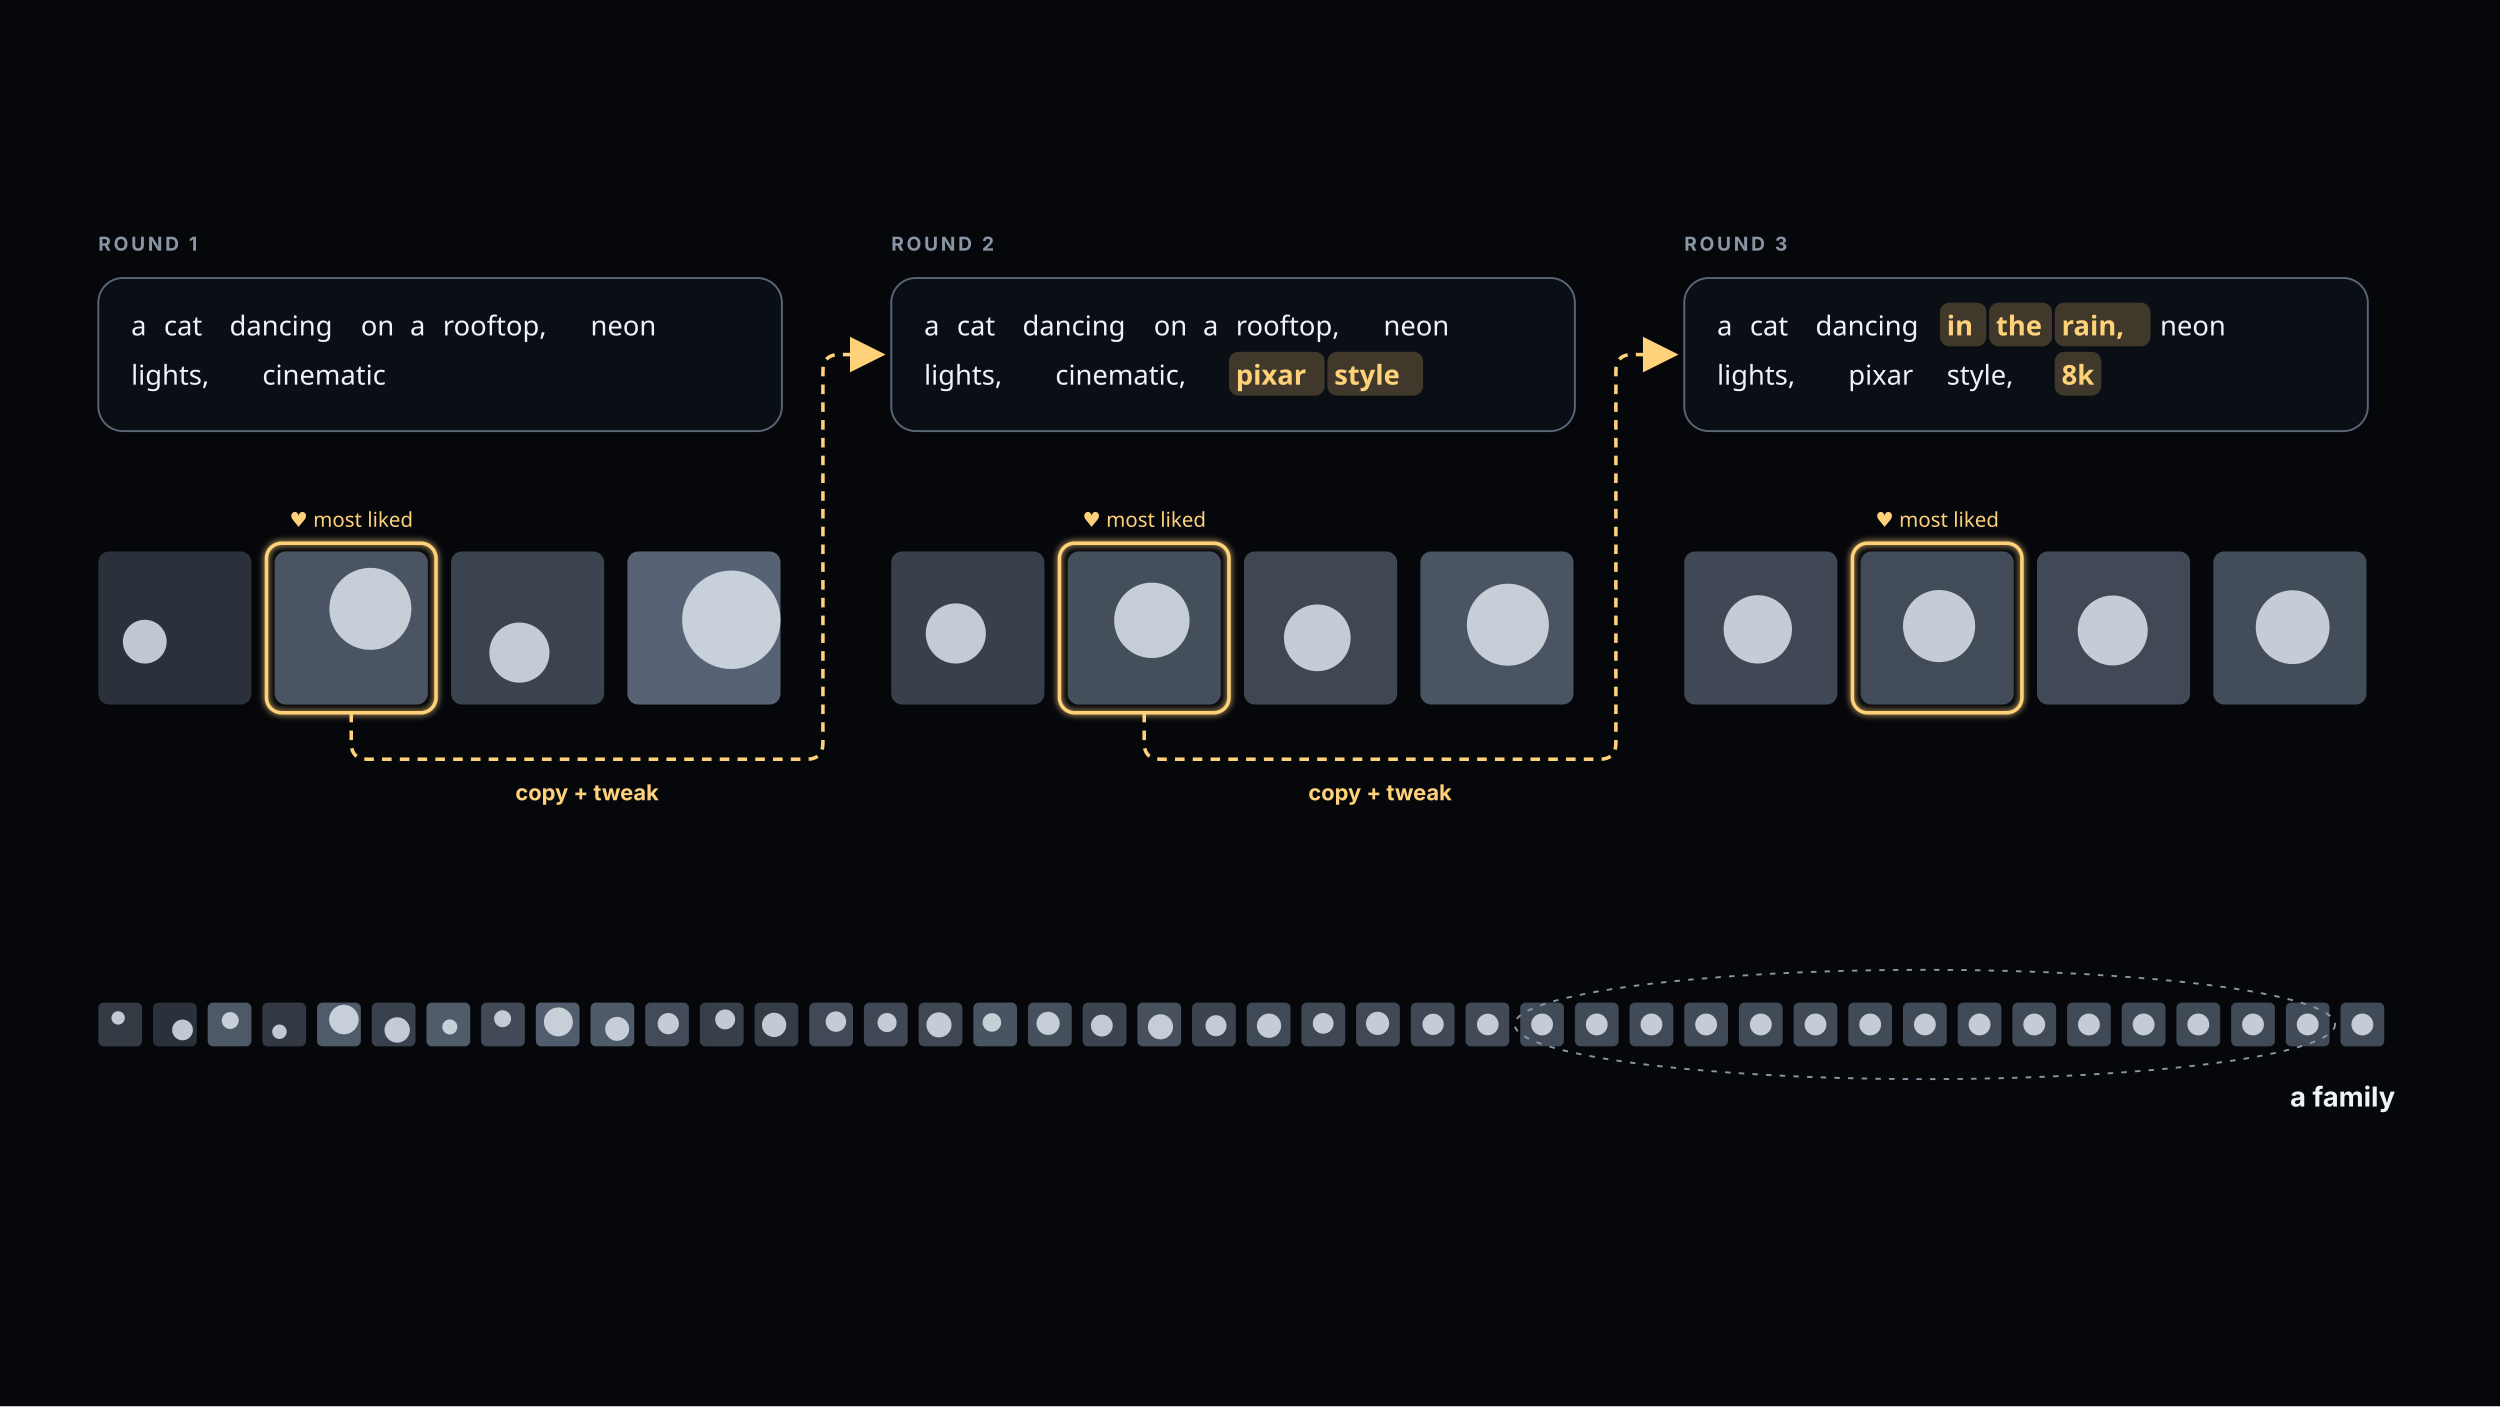
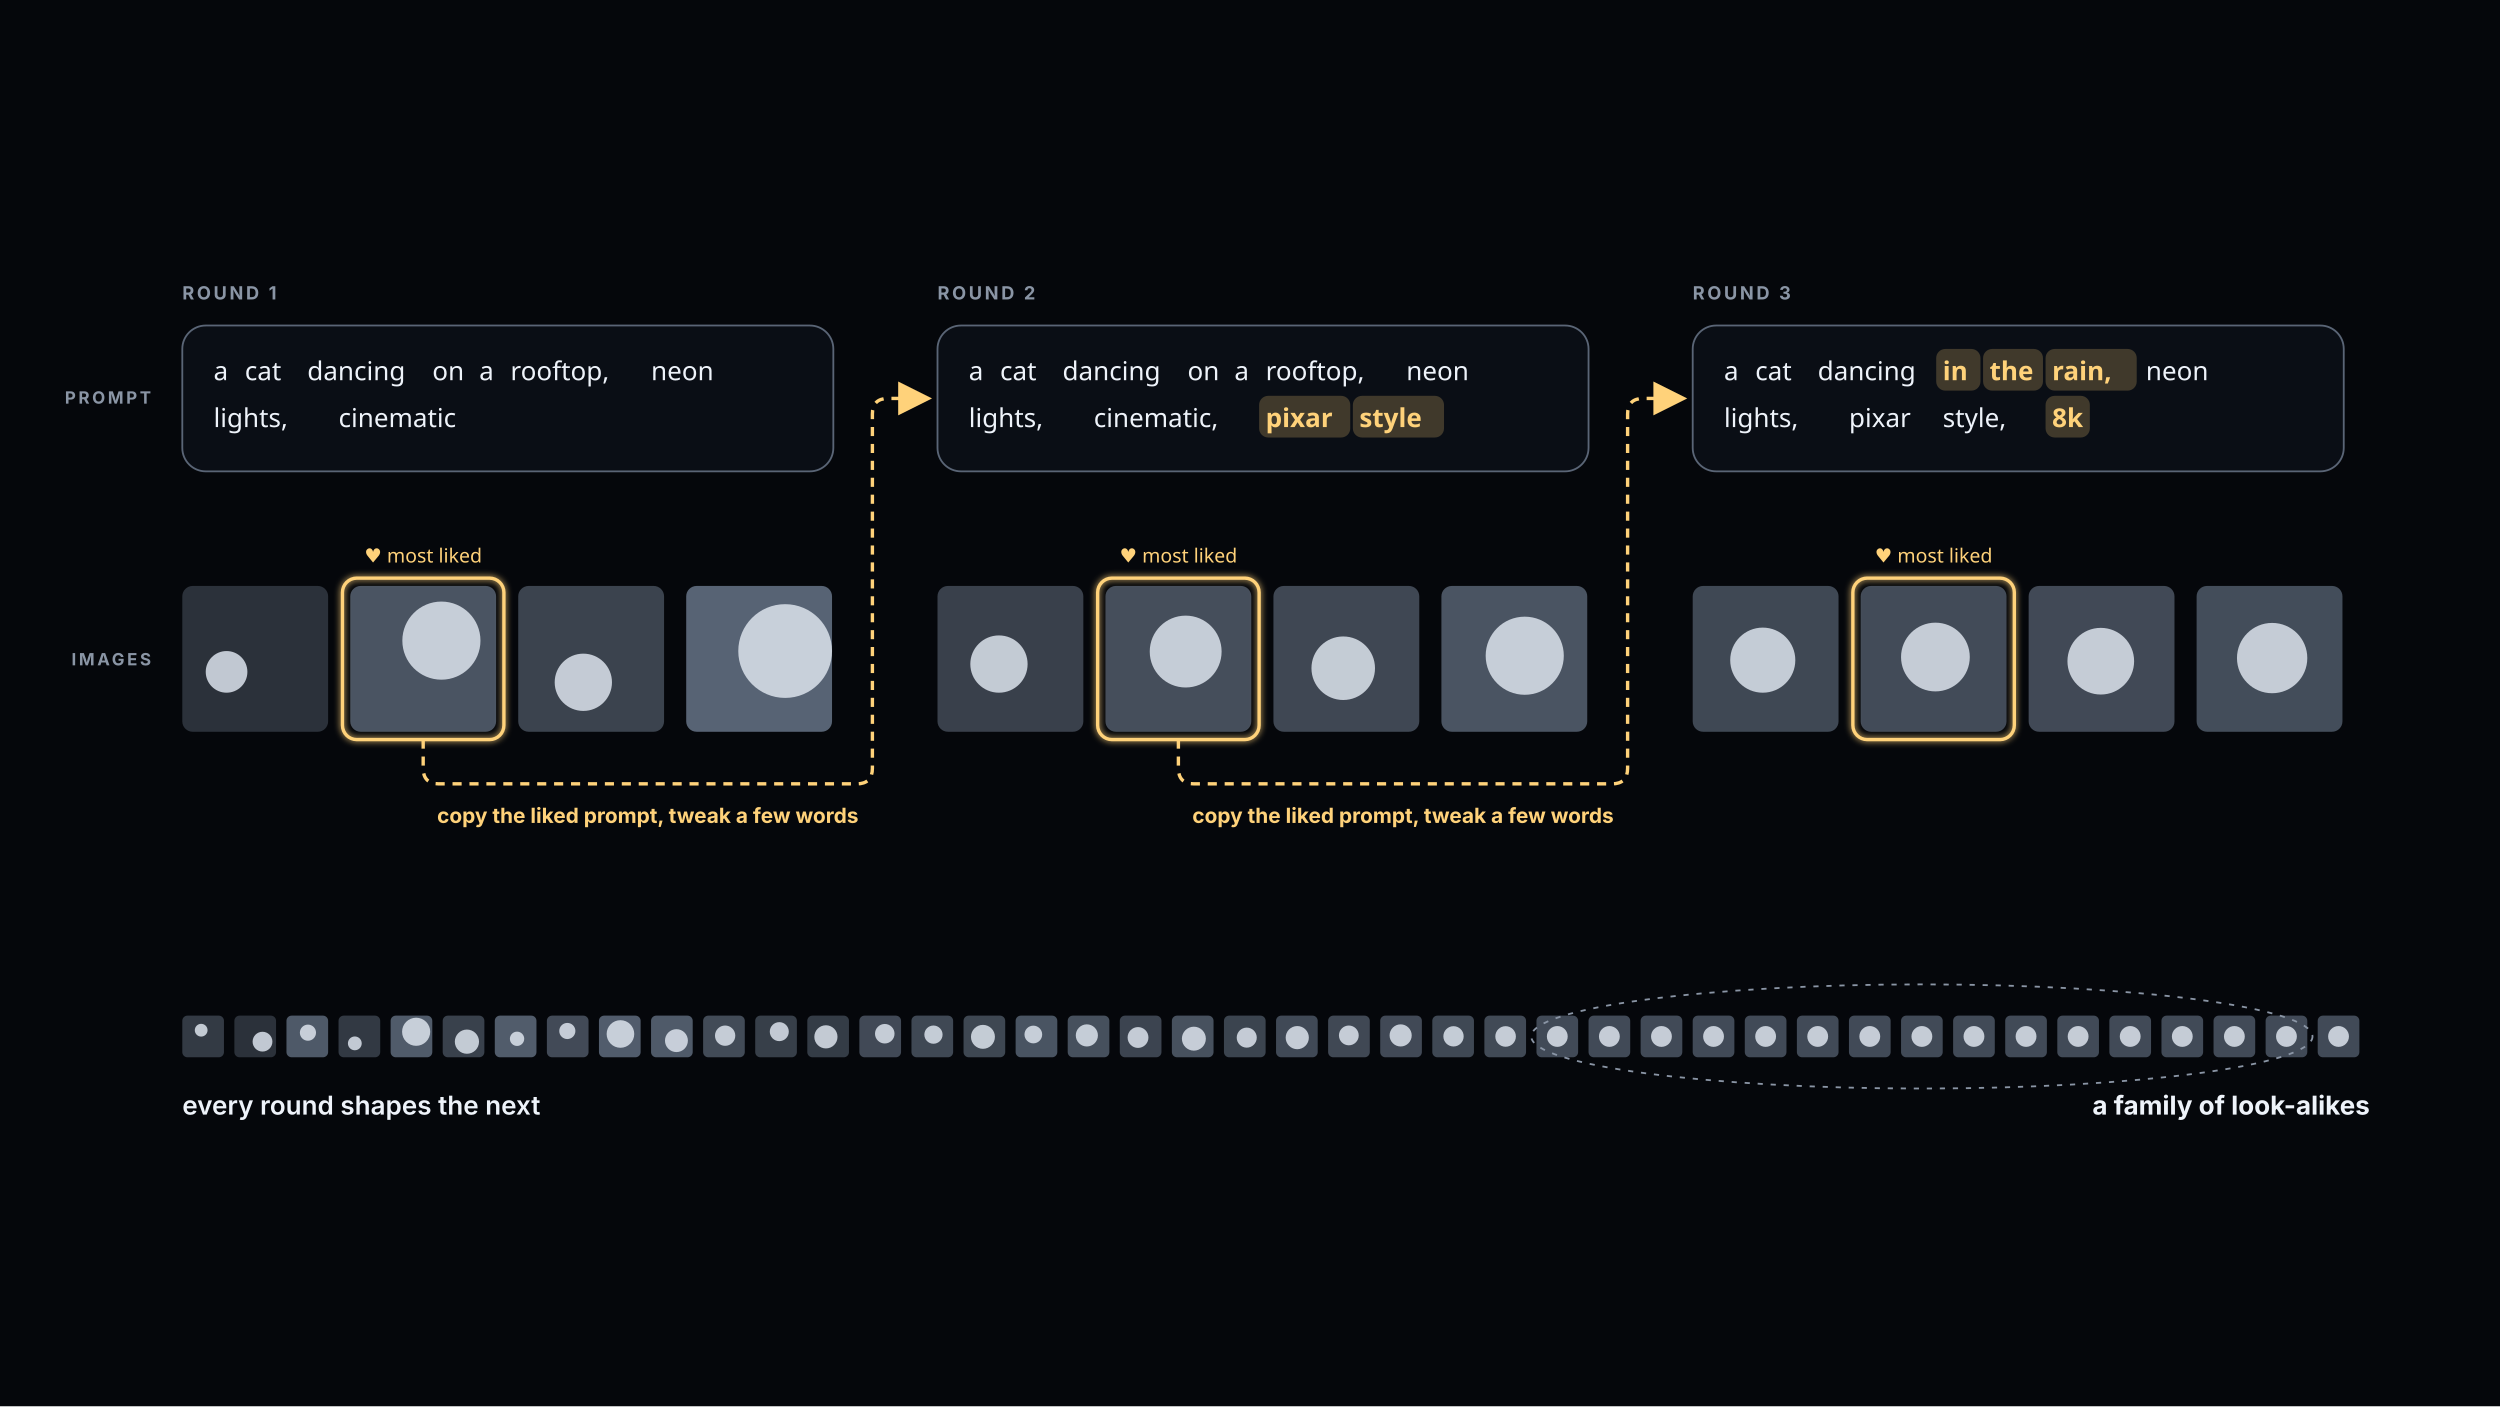
<svg xmlns="http://www.w3.org/2000/svg" width="1920" height="1080" viewBox="0 0 1920 1080">
  <rect width="1920" height="1080" fill="#05070B" />
  <defs>
    <filter id="gl" x="-50%" y="-50%" width="200%" height="200%">
      <feGaussianBlur stdDeviation="2.4" result="b" />
      <feMerge>
        <feMergeNode in="b" />
        <feMergeNode in="SourceGraphic" />
      </feMerge>
    </filter>
    <filter id="gl2" x="-50%" y="-50%" width="200%" height="200%">
      <feGaussianBlur stdDeviation="10" />
    </filter>
  </defs>
  <defs>
    <marker id="mg" markerWidth="10" markerHeight="10" refX="7" refY="5" orient="auto">
      <path d="M0,0 L10,5 L0,10 Z" fill="#FFD27A" />
    </marker>
  </defs>
-   <g transform="translate(-40,-70) scale(1.05)">
+   <g transform="translate(30,-20) scale(1.0)">
    <text x="110.0" y="250.0" font-family="Inter" font-size="14" fill="#8A95A5" text-anchor="start" font-weight="700" letter-spacing="2" opacity="1">ROUND 1</text>
    <rect x="110.0" y="270.0" width="500.0" height="112.0" rx="18" stroke="#5A6576" stroke-width="1.4" fill="#0A0E15" opacity="1" />
    <text x="134.0" y="312.0" font-family="JetBrains Mono" font-size="20" fill="#EEF3FA" text-anchor="start" font-weight="400" letter-spacing="0" opacity="1">a</text>
    <text x="158.0" y="312.0" font-family="JetBrains Mono" font-size="20" fill="#EEF3FA" text-anchor="start" font-weight="400" letter-spacing="0" opacity="1">cat</text>
    <text x="206.0" y="312.0" font-family="JetBrains Mono" font-size="20" fill="#EEF3FA" text-anchor="start" font-weight="400" letter-spacing="0" opacity="1">dancing</text>
    <text x="302.0" y="312.0" font-family="JetBrains Mono" font-size="20" fill="#EEF3FA" text-anchor="start" font-weight="400" letter-spacing="0" opacity="1">on</text>
    <text x="338.0" y="312.0" font-family="JetBrains Mono" font-size="20" fill="#EEF3FA" text-anchor="start" font-weight="400" letter-spacing="0" opacity="1">a</text>
    <text x="362.0" y="312.0" font-family="JetBrains Mono" font-size="20" fill="#EEF3FA" text-anchor="start" font-weight="400" letter-spacing="0" opacity="1">rooftop,</text>
    <text x="470.0" y="312.0" font-family="JetBrains Mono" font-size="20" fill="#EEF3FA" text-anchor="start" font-weight="400" letter-spacing="0" opacity="1">neon</text>
    <text x="134.0" y="348.0" font-family="JetBrains Mono" font-size="20" fill="#EEF3FA" text-anchor="start" font-weight="400" letter-spacing="0" opacity="1">lights,</text>
    <text x="230.0" y="348.0" font-family="JetBrains Mono" font-size="20" fill="#EEF3FA" text-anchor="start" font-weight="400" letter-spacing="0" opacity="1">cinematic</text>
    <rect x="110.0" y="470.0" width="112.0" height="112.0" rx="8" stroke="none" stroke-width="1" fill="#2b313a" opacity="1" />
    <circle cx="144.0" cy="536.0" r="16.0" stroke="none" stroke-width="0" fill="#DCE3EC" opacity="0.85" />
    <rect x="239.0" y="470.0" width="112.0" height="112.0" rx="8" stroke="none" stroke-width="1" fill="#4a5462" opacity="1" />
    <circle cx="309.0" cy="512.0" r="30.0" stroke="none" stroke-width="0" fill="#DCE3EC" opacity="0.85" />
    <rect x="233" y="464" width="124" height="124" rx="11" fill="none" stroke="#FFD27A" stroke-width="2.6" filter="url(#gl)" />
    <rect x="368.0" y="470.0" width="112.0" height="112.0" rx="8" stroke="none" stroke-width="1" fill="#3b434e" opacity="1" />
    <circle cx="418.0" cy="544.0" r="22.0" stroke="none" stroke-width="0" fill="#DCE3EC" opacity="0.85" />
    <rect x="497.0" y="470.0" width="112.0" height="112.0" rx="8" stroke="none" stroke-width="1" fill="#576374" opacity="1" />
    <circle cx="573.0" cy="520.0" r="36.0" stroke="none" stroke-width="0" fill="#DCE3EC" opacity="0.85" />
    <text x="295.0" y="452.0" font-family="JetBrains Mono" font-size="15" fill="#FFD27A" text-anchor="middle" font-weight="400" letter-spacing="0" opacity="1">♥ most liked</text>
    <path d="M295.0,588 L295.0,610 Q295.0,622 307.0,622 L628,622 Q640,622 640,610 L640,338 Q640,326 652,326 L678,326" fill="none" stroke="#FFD27A" stroke-width="2.6" stroke-dasharray="7 6" marker-end="url(#mg)" />
-     <text x="467.5" y="652.0" font-family="Inter" font-size="16" fill="#FFD27A" text-anchor="middle" font-weight="700" letter-spacing="0" opacity="1">copy + tweak</text>
+     <text x="467.5" y="652.0" font-family="Inter" font-size="16" fill="#FFD27A" text-anchor="middle" font-weight="700" letter-spacing="0" opacity="1">copy the liked prompt, tweak a few words</text>
    <text x="690.0" y="250.0" font-family="Inter" font-size="14" fill="#8A95A5" text-anchor="start" font-weight="700" letter-spacing="2" opacity="1">ROUND 2</text>
    <rect x="690.0" y="270.0" width="500.0" height="112.0" rx="18" stroke="#5A6576" stroke-width="1.4" fill="#0A0E15" opacity="1" />
    <text x="714.0" y="312.0" font-family="JetBrains Mono" font-size="20" fill="#EEF3FA" text-anchor="start" font-weight="400" letter-spacing="0" opacity="1">a</text>
    <text x="738.0" y="312.0" font-family="JetBrains Mono" font-size="20" fill="#EEF3FA" text-anchor="start" font-weight="400" letter-spacing="0" opacity="1">cat</text>
    <text x="786.0" y="312.0" font-family="JetBrains Mono" font-size="20" fill="#EEF3FA" text-anchor="start" font-weight="400" letter-spacing="0" opacity="1">dancing</text>
    <text x="882.0" y="312.0" font-family="JetBrains Mono" font-size="20" fill="#EEF3FA" text-anchor="start" font-weight="400" letter-spacing="0" opacity="1">on</text>
    <text x="918.0" y="312.0" font-family="JetBrains Mono" font-size="20" fill="#EEF3FA" text-anchor="start" font-weight="400" letter-spacing="0" opacity="1">a</text>
    <text x="942.0" y="312.0" font-family="JetBrains Mono" font-size="20" fill="#EEF3FA" text-anchor="start" font-weight="400" letter-spacing="0" opacity="1">rooftop,</text>
    <text x="1050.0" y="312.0" font-family="JetBrains Mono" font-size="20" fill="#EEF3FA" text-anchor="start" font-weight="400" letter-spacing="0" opacity="1">neon</text>
    <text x="714.0" y="348.0" font-family="JetBrains Mono" font-size="20" fill="#EEF3FA" text-anchor="start" font-weight="400" letter-spacing="0" opacity="1">lights,</text>
    <text x="810.0" y="348.0" font-family="JetBrains Mono" font-size="20" fill="#EEF3FA" text-anchor="start" font-weight="400" letter-spacing="0" opacity="1">cinematic,</text>
    <rect x="937.0" y="324" width="70.0" height="32" rx="7" fill="#FFD27A" opacity=".22" />
    <text x="942.0" y="348.0" font-family="JetBrains Mono" font-size="20" fill="#FFD27A" text-anchor="start" font-weight="600" letter-spacing="0" opacity="1">pixar</text>
    <rect x="1009.0" y="324" width="70.0" height="32" rx="7" fill="#FFD27A" opacity=".22" />
    <text x="1014.0" y="348.0" font-family="JetBrains Mono" font-size="20" fill="#FFD27A" text-anchor="start" font-weight="600" letter-spacing="0" opacity="1">style</text>
    <rect x="690.0" y="470.0" width="112.0" height="112.0" rx="8" stroke="none" stroke-width="1" fill="#39404b" opacity="1" />
    <circle cx="737.2" cy="530.0" r="22.0" stroke="none" stroke-width="0" fill="#DCE3EC" opacity="0.85" />
    <rect x="819.0" y="470.0" width="112.0" height="112.0" rx="8" stroke="none" stroke-width="1" fill="#454e5b" opacity="1" />
    <circle cx="880.6" cy="520.4" r="27.6" stroke="none" stroke-width="0" fill="#DCE3EC" opacity="0.85" />
    <rect x="813" y="464" width="124" height="124" rx="11" fill="none" stroke="#FFD27A" stroke-width="2.6" filter="url(#gl)" />
    <rect x="948.0" y="470.0" width="112.0" height="112.0" rx="8" stroke="none" stroke-width="1" fill="#3f4753" opacity="1" />
    <circle cx="1001.6" cy="533.2" r="24.4" stroke="none" stroke-width="0" fill="#DCE3EC" opacity="0.85" />
    <rect x="1077.0" y="470.0" width="112.0" height="112.0" rx="8" stroke="none" stroke-width="1" fill="#4a5462" opacity="1" />
    <circle cx="1141.0" cy="523.6" r="30.0" stroke="none" stroke-width="0" fill="#DCE3EC" opacity="0.85" />
    <text x="875.0" y="452.0" font-family="JetBrains Mono" font-size="15" fill="#FFD27A" text-anchor="middle" font-weight="400" letter-spacing="0" opacity="1">♥ most liked</text>
    <path d="M875.0,588 L875.0,610 Q875.0,622 887.0,622 L1208,622 Q1220,622 1220,610 L1220,338 Q1220,326 1232,326 L1258,326" fill="none" stroke="#FFD27A" stroke-width="2.6" stroke-dasharray="7 6" marker-end="url(#mg)" />
-     <text x="1047.5" y="652.0" font-family="Inter" font-size="16" fill="#FFD27A" text-anchor="middle" font-weight="700" letter-spacing="0" opacity="1">copy + tweak</text>
+     <text x="1047.5" y="652.0" font-family="Inter" font-size="16" fill="#FFD27A" text-anchor="middle" font-weight="700" letter-spacing="0" opacity="1">copy the liked prompt, tweak a few words</text>
    <text x="1270.0" y="250.0" font-family="Inter" font-size="14" fill="#8A95A5" text-anchor="start" font-weight="700" letter-spacing="2" opacity="1">ROUND 3</text>
    <rect x="1270.0" y="270.0" width="500.0" height="112.0" rx="18" stroke="#5A6576" stroke-width="1.4" fill="#0A0E15" opacity="1" />
    <text x="1294.0" y="312.0" font-family="JetBrains Mono" font-size="20" fill="#EEF3FA" text-anchor="start" font-weight="400" letter-spacing="0" opacity="1">a</text>
    <text x="1318.0" y="312.0" font-family="JetBrains Mono" font-size="20" fill="#EEF3FA" text-anchor="start" font-weight="400" letter-spacing="0" opacity="1">cat</text>
    <text x="1366.0" y="312.0" font-family="JetBrains Mono" font-size="20" fill="#EEF3FA" text-anchor="start" font-weight="400" letter-spacing="0" opacity="1">dancing</text>
    <rect x="1457.0" y="288" width="34.0" height="32" rx="7" fill="#FFD27A" opacity=".22" />
    <text x="1462.0" y="312.0" font-family="JetBrains Mono" font-size="20" fill="#FFD27A" text-anchor="start" font-weight="600" letter-spacing="0" opacity="1">in</text>
    <rect x="1493.0" y="288" width="46.0" height="32" rx="7" fill="#FFD27A" opacity=".22" />
    <text x="1498.0" y="312.0" font-family="JetBrains Mono" font-size="20" fill="#FFD27A" text-anchor="start" font-weight="600" letter-spacing="0" opacity="1">the</text>
    <rect x="1541.0" y="288" width="70.0" height="32" rx="7" fill="#FFD27A" opacity=".22" />
    <text x="1546.0" y="312.0" font-family="JetBrains Mono" font-size="20" fill="#FFD27A" text-anchor="start" font-weight="600" letter-spacing="0" opacity="1">rain,</text>
    <text x="1618.0" y="312.0" font-family="JetBrains Mono" font-size="20" fill="#EEF3FA" text-anchor="start" font-weight="400" letter-spacing="0" opacity="1">neon</text>
    <text x="1294.0" y="348.0" font-family="JetBrains Mono" font-size="20" fill="#EEF3FA" text-anchor="start" font-weight="400" letter-spacing="0" opacity="1">lights,</text>
    <text x="1390.0" y="348.0" font-family="JetBrains Mono" font-size="20" fill="#EEF3FA" text-anchor="start" font-weight="400" letter-spacing="0" opacity="1">pixar</text>
    <text x="1462.0" y="348.0" font-family="JetBrains Mono" font-size="20" fill="#EEF3FA" text-anchor="start" font-weight="400" letter-spacing="0" opacity="1">style,</text>
    <rect x="1541.0" y="324" width="34.0" height="32" rx="7" fill="#FFD27A" opacity=".22" />
    <text x="1546.0" y="348.0" font-family="JetBrains Mono" font-size="20" fill="#FFD27A" text-anchor="start" font-weight="600" letter-spacing="0" opacity="1">8k</text>
    <rect x="1270.0" y="470.0" width="112.0" height="112.0" rx="8" stroke="none" stroke-width="1" fill="#3f4854" opacity="1" />
    <circle cx="1323.8" cy="527.0" r="25.0" stroke="none" stroke-width="0" fill="#DCE3EC" opacity="0.85" />
    <rect x="1399.0" y="470.0" width="112.0" height="112.0" rx="8" stroke="none" stroke-width="1" fill="#424b58" opacity="1" />
    <circle cx="1456.4" cy="524.6" r="26.4" stroke="none" stroke-width="0" fill="#DCE3EC" opacity="0.85" />
    <rect x="1393" y="464" width="124" height="124" rx="11" fill="none" stroke="#FFD27A" stroke-width="2.6" filter="url(#gl)" />
    <rect x="1528.0" y="470.0" width="112.0" height="112.0" rx="8" stroke="none" stroke-width="1" fill="#414956" opacity="1" />
    <circle cx="1583.4" cy="527.8" r="25.6" stroke="none" stroke-width="0" fill="#DCE3EC" opacity="0.85" />
    <rect x="1657.0" y="470.0" width="112.0" height="112.0" rx="8" stroke="none" stroke-width="1" fill="#434d5a" opacity="1" />
    <circle cx="1715.0" cy="525.4" r="27.0" stroke="none" stroke-width="0" fill="#DCE3EC" opacity="0.85" />
    <text x="1455.0" y="452.0" font-family="JetBrains Mono" font-size="15" fill="#FFD27A" text-anchor="middle" font-weight="400" letter-spacing="0" opacity="1">♥ most liked</text>
+     <text x="86.0" y="330.0" font-family="Inter" font-size="13" fill="#8A95A5" text-anchor="end" font-weight="700" letter-spacing="2" opacity="1">PROMPT</text>
+     <text x="86.0" y="531.0" font-family="Inter" font-size="13" fill="#8A95A5" text-anchor="end" font-weight="700" letter-spacing="2" opacity="1">IMAGES</text>
    <rect x="110.0" y="800.0" width="32.0" height="32.0" rx="4" stroke="none" stroke-width="1" fill="#333a44" opacity="1" />
    <circle cx="124.5" cy="811.2" r="4.9" stroke="none" stroke-width="0" fill="#DCE3EC" opacity="0.85" />
    <rect x="150.0" y="800.0" width="32.0" height="32.0" rx="4" stroke="none" stroke-width="1" fill="#2b313a" opacity="1" />
    <circle cx="171.6" cy="820.0" r="7.6" stroke="none" stroke-width="0" fill="#DCE3EC" opacity="0.85" />
    <rect x="190.0" y="800.0" width="32.0" height="32.0" rx="4" stroke="none" stroke-width="1" fill="#4e5968" opacity="1" />
    <circle cx="206.5" cy="813.1" r="6.2" stroke="none" stroke-width="0" fill="#DCE3EC" opacity="0.85" />
    <rect x="230.0" y="800.0" width="32.0" height="32.0" rx="4" stroke="none" stroke-width="1" fill="#323943" opacity="1" />
    <circle cx="242.5" cy="821.3" r="5.3" stroke="none" stroke-width="0" fill="#DCE3EC" opacity="0.85" />
    <rect x="270.0" y="800.0" width="32.0" height="32.0" rx="4" stroke="none" stroke-width="1" fill="#505b6a" opacity="1" />
    <circle cx="289.6" cy="812.4" r="10.8" stroke="none" stroke-width="0" fill="#DCE3EC" opacity="0.85" />
    <rect x="310.0" y="800.0" width="32.0" height="32.0" rx="4" stroke="none" stroke-width="1" fill="#39414c" opacity="1" />
    <circle cx="328.6" cy="820.0" r="9.3" stroke="none" stroke-width="0" fill="#DCE3EC" opacity="0.85" />
    <rect x="350.0" y="800.0" width="32.0" height="32.0" rx="4" stroke="none" stroke-width="1" fill="#515c6b" opacity="1" />
    <circle cx="367.1" cy="817.8" r="5.5" stroke="none" stroke-width="0" fill="#DCE3EC" opacity="0.85" />
    <rect x="390.0" y="800.0" width="32.0" height="32.0" rx="4" stroke="none" stroke-width="1" fill="#424a57" opacity="1" />
    <circle cx="405.7" cy="811.8" r="6.2" stroke="none" stroke-width="0" fill="#DCE3EC" opacity="0.85" />
    <rect x="430.0" y="800.0" width="32.0" height="32.0" rx="4" stroke="none" stroke-width="1" fill="#515c6c" opacity="1" />
    <circle cx="446.5" cy="814.1" r="10.6" stroke="none" stroke-width="0" fill="#DCE3EC" opacity="0.85" />
    <rect x="470.0" y="800.0" width="32.0" height="32.0" rx="4" stroke="none" stroke-width="1" fill="#4f5a69" opacity="1" />
    <circle cx="489.5" cy="819.2" r="8.8" stroke="none" stroke-width="0" fill="#DCE3EC" opacity="0.85" />
    <rect x="510.0" y="800.0" width="32.0" height="32.0" rx="4" stroke="none" stroke-width="1" fill="#424b57" opacity="1" />
    <circle cx="526.9" cy="815.4" r="7.8" stroke="none" stroke-width="0" fill="#DCE3EC" opacity="0.85" />
    <rect x="550.0" y="800.0" width="32.0" height="32.0" rx="4" stroke="none" stroke-width="1" fill="#373f49" opacity="1" />
    <circle cx="568.5" cy="812.3" r="7.3" stroke="none" stroke-width="0" fill="#DCE3EC" opacity="0.85" />
    <rect x="590.0" y="800.0" width="32.0" height="32.0" rx="4" stroke="none" stroke-width="1" fill="#343c46" opacity="1" />
    <circle cx="604.3" cy="816.3" r="8.9" stroke="none" stroke-width="0" fill="#DCE3EC" opacity="0.85" />
    <rect x="630.0" y="800.0" width="32.0" height="32.0" rx="4" stroke="none" stroke-width="1" fill="#414956" opacity="1" />
    <circle cx="649.5" cy="813.9" r="7.5" stroke="none" stroke-width="0" fill="#DCE3EC" opacity="0.85" />
    <rect x="670.0" y="800.0" width="32.0" height="32.0" rx="4" stroke="none" stroke-width="1" fill="#3f4854" opacity="1" />
    <circle cx="686.9" cy="814.6" r="7.0" stroke="none" stroke-width="0" fill="#DCE3EC" opacity="0.85" />
    <rect x="710.0" y="800.0" width="32.0" height="32.0" rx="4" stroke="none" stroke-width="1" fill="#3e4752" opacity="1" />
    <circle cx="724.9" cy="816.3" r="9.2" stroke="none" stroke-width="0" fill="#DCE3EC" opacity="0.85" />
    <rect x="750.0" y="800.0" width="32.0" height="32.0" rx="4" stroke="none" stroke-width="1" fill="#495462" opacity="1" />
    <circle cx="763.6" cy="814.5" r="6.8" stroke="none" stroke-width="0" fill="#DCE3EC" opacity="0.85" />
    <rect x="790.0" y="800.0" width="32.0" height="32.0" rx="4" stroke="none" stroke-width="1" fill="#46505d" opacity="1" />
    <circle cx="804.7" cy="815.2" r="8.5" stroke="none" stroke-width="0" fill="#DCE3EC" opacity="0.85" />
    <rect x="830.0" y="800.0" width="32.0" height="32.0" rx="4" stroke="none" stroke-width="1" fill="#3c4450" opacity="1" />
    <circle cx="844.0" cy="816.8" r="8.0" stroke="none" stroke-width="0" fill="#DCE3EC" opacity="0.85" />
    <rect x="870.0" y="800.0" width="32.0" height="32.0" rx="4" stroke="none" stroke-width="1" fill="#47515e" opacity="1" />
    <circle cx="886.9" cy="817.7" r="9.2" stroke="none" stroke-width="0" fill="#DCE3EC" opacity="0.85" />
    <rect x="910.0" y="800.0" width="32.0" height="32.0" rx="4" stroke="none" stroke-width="1" fill="#3b444f" opacity="1" />
    <circle cx="927.5" cy="816.9" r="7.7" stroke="none" stroke-width="0" fill="#DCE3EC" opacity="0.85" />
    <rect x="950.0" y="800.0" width="32.0" height="32.0" rx="4" stroke="none" stroke-width="1" fill="#404956" opacity="1" />
    <circle cx="966.3" cy="816.9" r="8.9" stroke="none" stroke-width="0" fill="#DCE3EC" opacity="0.85" />
    <rect x="990.0" y="800.0" width="32.0" height="32.0" rx="4" stroke="none" stroke-width="1" fill="#404854" opacity="1" />
    <circle cx="1005.9" cy="815.2" r="7.6" stroke="none" stroke-width="0" fill="#DCE3EC" opacity="0.85" />
    <rect x="1030.0" y="800.0" width="32.0" height="32.0" rx="4" stroke="none" stroke-width="1" fill="#414956" opacity="1" />
    <circle cx="1045.7" cy="815.2" r="8.5" stroke="none" stroke-width="0" fill="#DCE3EC" opacity="0.85" />
    <rect x="1070.0" y="800.0" width="32.0" height="32.0" rx="4" stroke="none" stroke-width="1" fill="#3f4854" opacity="1" />
    <circle cx="1086.3" cy="815.9" r="7.8" stroke="none" stroke-width="0" fill="#DCE3EC" opacity="0.85" />
    <rect x="1110.0" y="800.0" width="32.0" height="32.0" rx="4" stroke="none" stroke-width="1" fill="#414a56" opacity="1" />
    <circle cx="1126.3" cy="816.0" r="7.9" stroke="none" stroke-width="0" fill="#DCE3EC" opacity="0.85" />
    <rect x="1150.0" y="800.0" width="32.0" height="32.0" rx="4" stroke="none" stroke-width="1" fill="#414a57" opacity="1" />
    <circle cx="1166.0" cy="816.0" r="8.0" stroke="none" stroke-width="0" fill="#DCE3EC" opacity="0.85" />
    <rect x="1190.0" y="800.0" width="32.0" height="32.0" rx="4" stroke="none" stroke-width="1" fill="#414a57" opacity="1" />
    <circle cx="1206.0" cy="816.0" r="8.0" stroke="none" stroke-width="0" fill="#DCE3EC" opacity="0.85" />
    <rect x="1230.0" y="800.0" width="32.0" height="32.0" rx="4" stroke="none" stroke-width="1" fill="#414a57" opacity="1" />
    <circle cx="1246.0" cy="816.0" r="8.0" stroke="none" stroke-width="0" fill="#DCE3EC" opacity="0.85" />
    <rect x="1270.0" y="800.0" width="32.0" height="32.0" rx="4" stroke="none" stroke-width="1" fill="#414a57" opacity="1" />
    <circle cx="1286.0" cy="816.0" r="8.0" stroke="none" stroke-width="0" fill="#DCE3EC" opacity="0.85" />
    <rect x="1310.0" y="800.0" width="32.0" height="32.0" rx="4" stroke="none" stroke-width="1" fill="#414a57" opacity="1" />
    <circle cx="1326.0" cy="816.0" r="8.0" stroke="none" stroke-width="0" fill="#DCE3EC" opacity="0.85" />
    <rect x="1350.0" y="800.0" width="32.0" height="32.0" rx="4" stroke="none" stroke-width="1" fill="#414a57" opacity="1" />
    <circle cx="1366.0" cy="816.0" r="8.0" stroke="none" stroke-width="0" fill="#DCE3EC" opacity="0.85" />
    <rect x="1390.0" y="800.0" width="32.0" height="32.0" rx="4" stroke="none" stroke-width="1" fill="#414a57" opacity="1" />
    <circle cx="1406.0" cy="816.0" r="8.0" stroke="none" stroke-width="0" fill="#DCE3EC" opacity="0.85" />
    <rect x="1430.0" y="800.0" width="32.0" height="32.0" rx="4" stroke="none" stroke-width="1" fill="#414a57" opacity="1" />
    <circle cx="1446.0" cy="816.0" r="8.0" stroke="none" stroke-width="0" fill="#DCE3EC" opacity="0.85" />
    <rect x="1470.0" y="800.0" width="32.0" height="32.0" rx="4" stroke="none" stroke-width="1" fill="#414a57" opacity="1" />
    <circle cx="1486.0" cy="816.0" r="8.0" stroke="none" stroke-width="0" fill="#DCE3EC" opacity="0.85" />
    <rect x="1510.0" y="800.0" width="32.0" height="32.0" rx="4" stroke="none" stroke-width="1" fill="#414a57" opacity="1" />
    <circle cx="1526.0" cy="816.0" r="8.0" stroke="none" stroke-width="0" fill="#DCE3EC" opacity="0.85" />
    <rect x="1550.0" y="800.0" width="32.0" height="32.0" rx="4" stroke="none" stroke-width="1" fill="#414a57" opacity="1" />
    <circle cx="1566.0" cy="816.0" r="8.0" stroke="none" stroke-width="0" fill="#DCE3EC" opacity="0.85" />
    <rect x="1590.0" y="800.0" width="32.0" height="32.0" rx="4" stroke="none" stroke-width="1" fill="#414a57" opacity="1" />
    <circle cx="1606.0" cy="816.0" r="8.0" stroke="none" stroke-width="0" fill="#DCE3EC" opacity="0.85" />
    <rect x="1630.0" y="800.0" width="32.0" height="32.0" rx="4" stroke="none" stroke-width="1" fill="#414a57" opacity="1" />
    <circle cx="1646.0" cy="816.0" r="8.0" stroke="none" stroke-width="0" fill="#DCE3EC" opacity="0.85" />
    <rect x="1670.0" y="800.0" width="32.0" height="32.0" rx="4" stroke="none" stroke-width="1" fill="#414a57" opacity="1" />
    <circle cx="1686.0" cy="816.0" r="8.0" stroke="none" stroke-width="0" fill="#DCE3EC" opacity="0.85" />
    <rect x="1710.0" y="800.0" width="32.0" height="32.0" rx="4" stroke="none" stroke-width="1" fill="#414a57" opacity="1" />
    <circle cx="1726.0" cy="816.0" r="8.0" stroke="none" stroke-width="0" fill="#DCE3EC" opacity="0.85" />
    <rect x="1750.0" y="800.0" width="32.0" height="32.0" rx="4" stroke="none" stroke-width="1" fill="#414a57" opacity="1" />
    <circle cx="1766.0" cy="816.0" r="8.0" stroke="none" stroke-width="0" fill="#DCE3EC" opacity="0.85" />
-     <text x="1790.0" y="876.0" font-family="Inter" font-size="20" fill="#EEF3FA" text-anchor="end" font-weight="700" letter-spacing="0" opacity="1">a family</text>
+     <text x="110.0" y="876.0" font-family="Inter" font-size="20" fill="#EEF3FA" text-anchor="start" font-weight="600" letter-spacing="0" opacity="1">every round shapes the next</text>
+     <text x="1790.0" y="876.0" font-family="Inter" font-size="20" fill="#EEF3FA" text-anchor="end" font-weight="700" letter-spacing="0" opacity="1">a family of look-alikes</text>
    <ellipse cx="1446.0" cy="816.0" rx="300.0" ry="40.0" transform="rotate(0.0 1446.0 816.0)" stroke="#8A95A5" stroke-width="1.4" fill="none" opacity="1" stroke-dasharray="4 6" />
  </g>
</svg>
